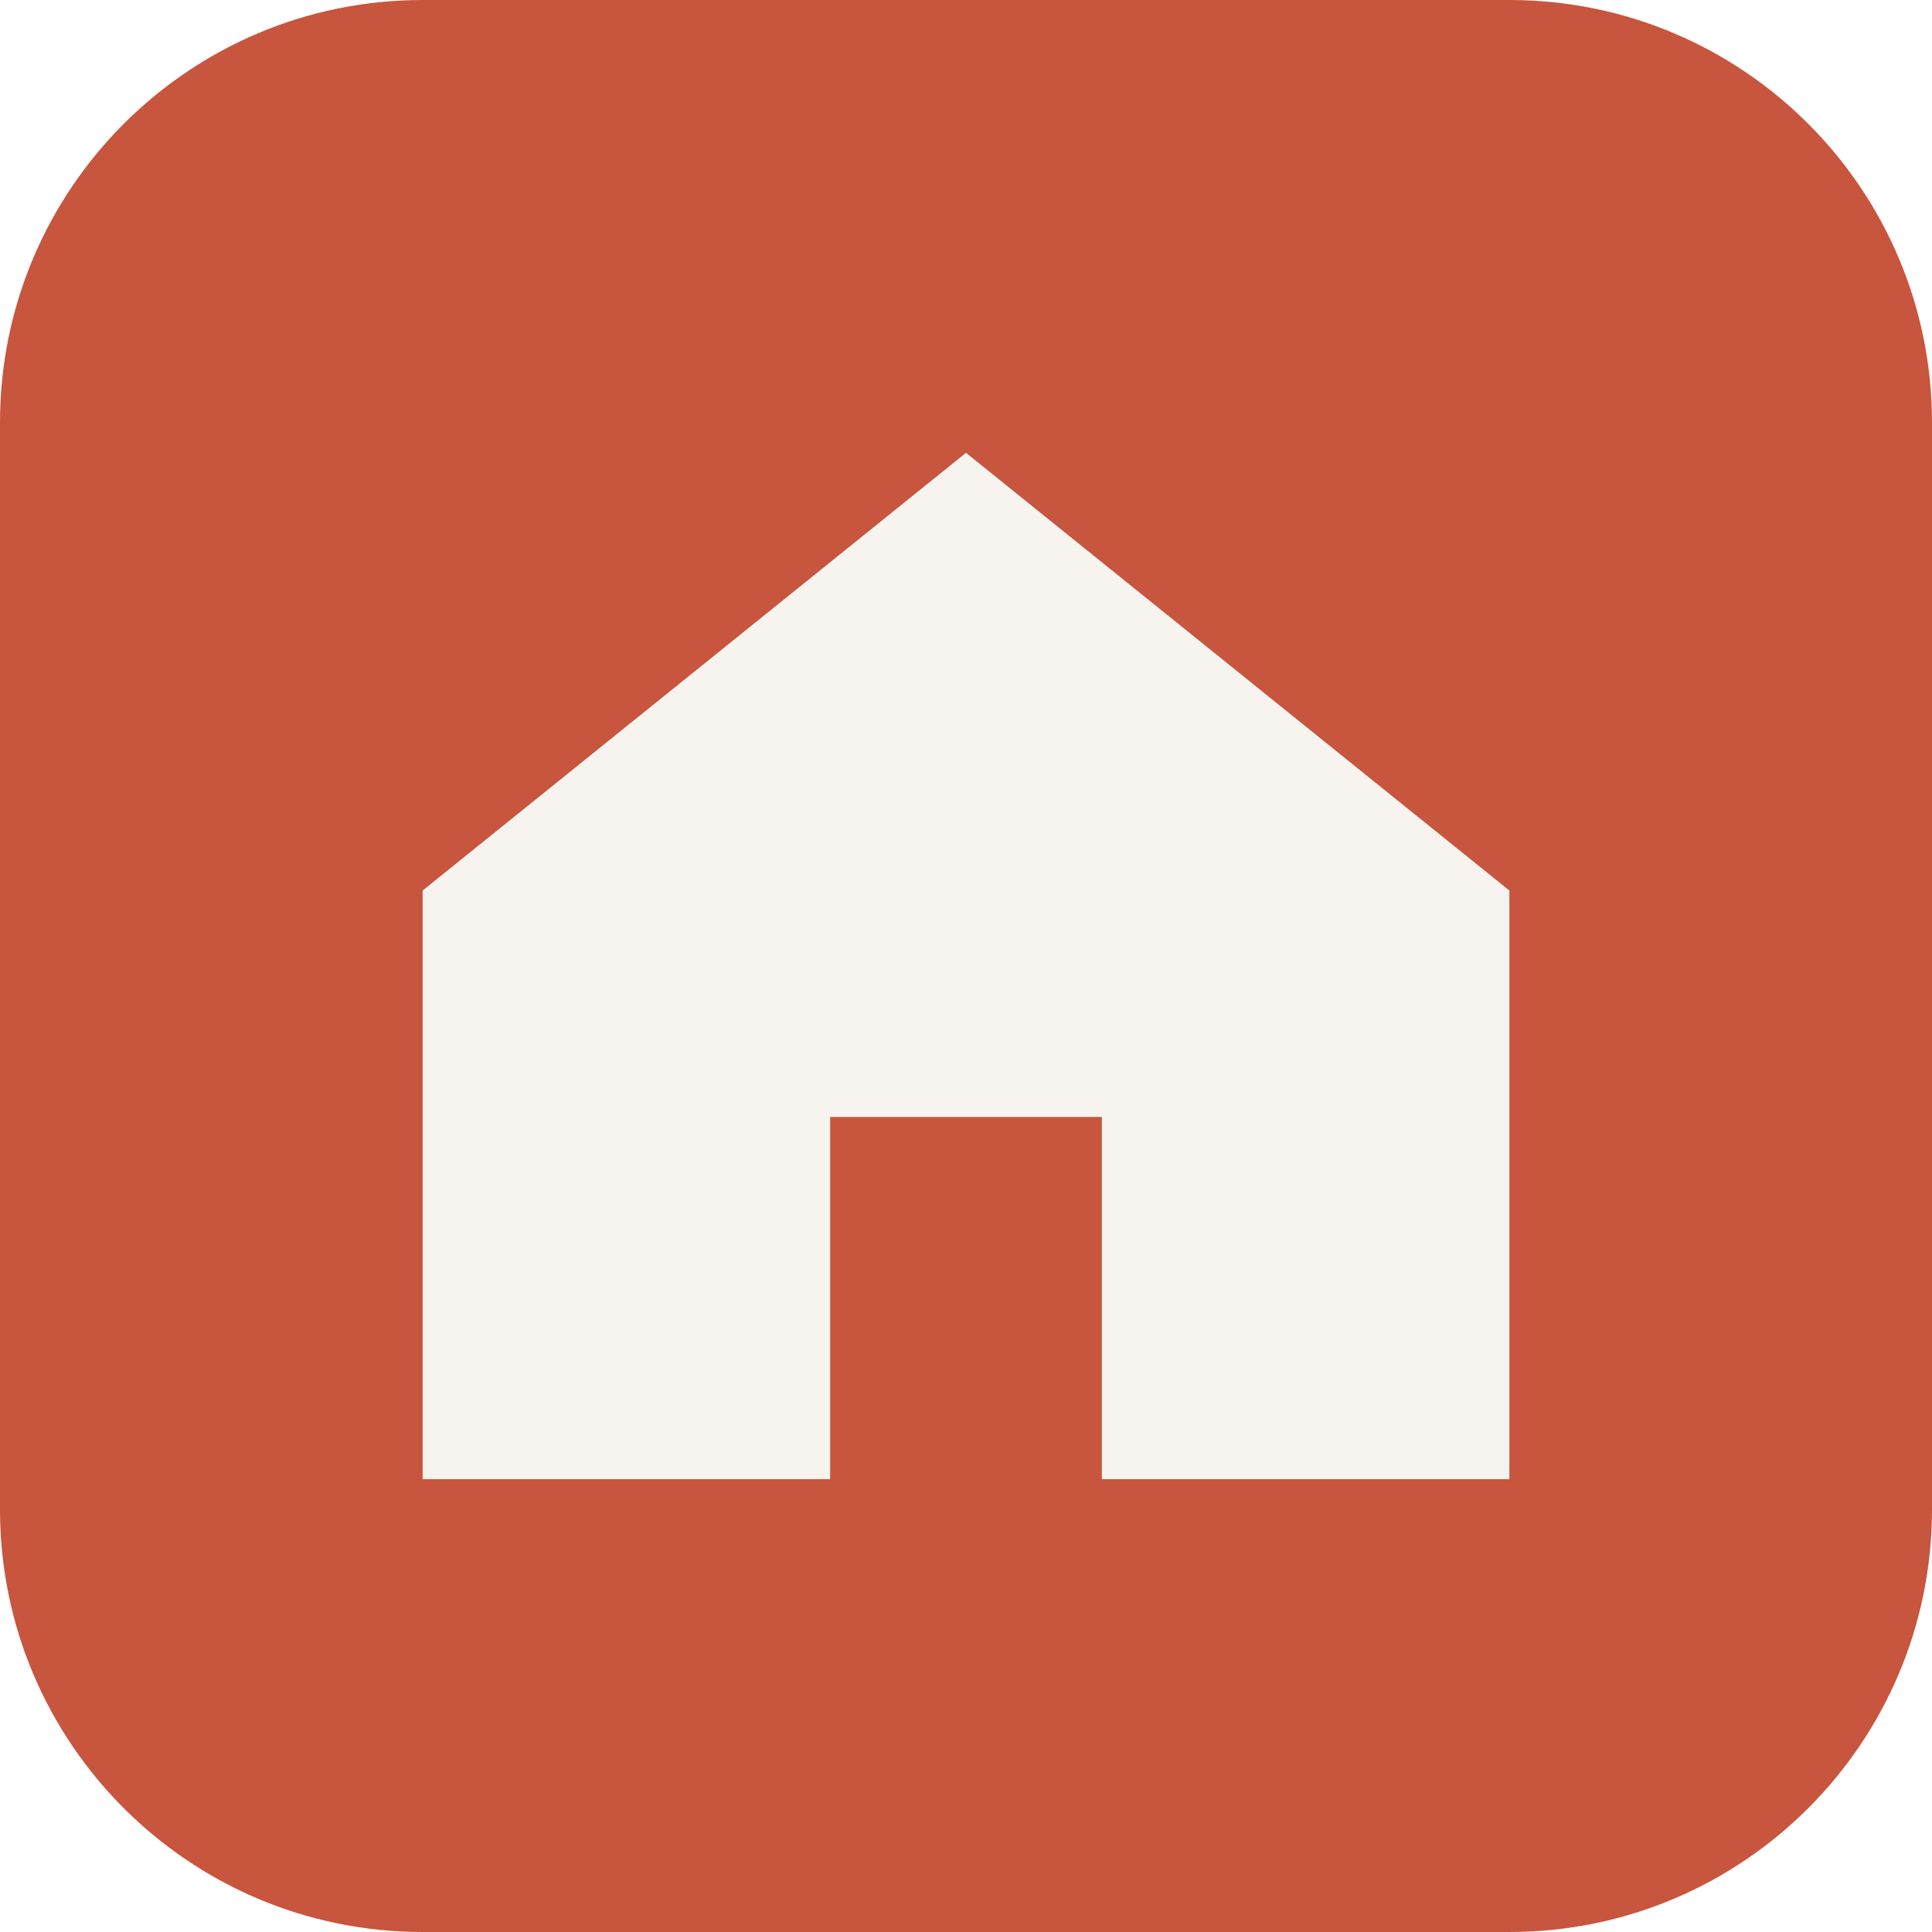
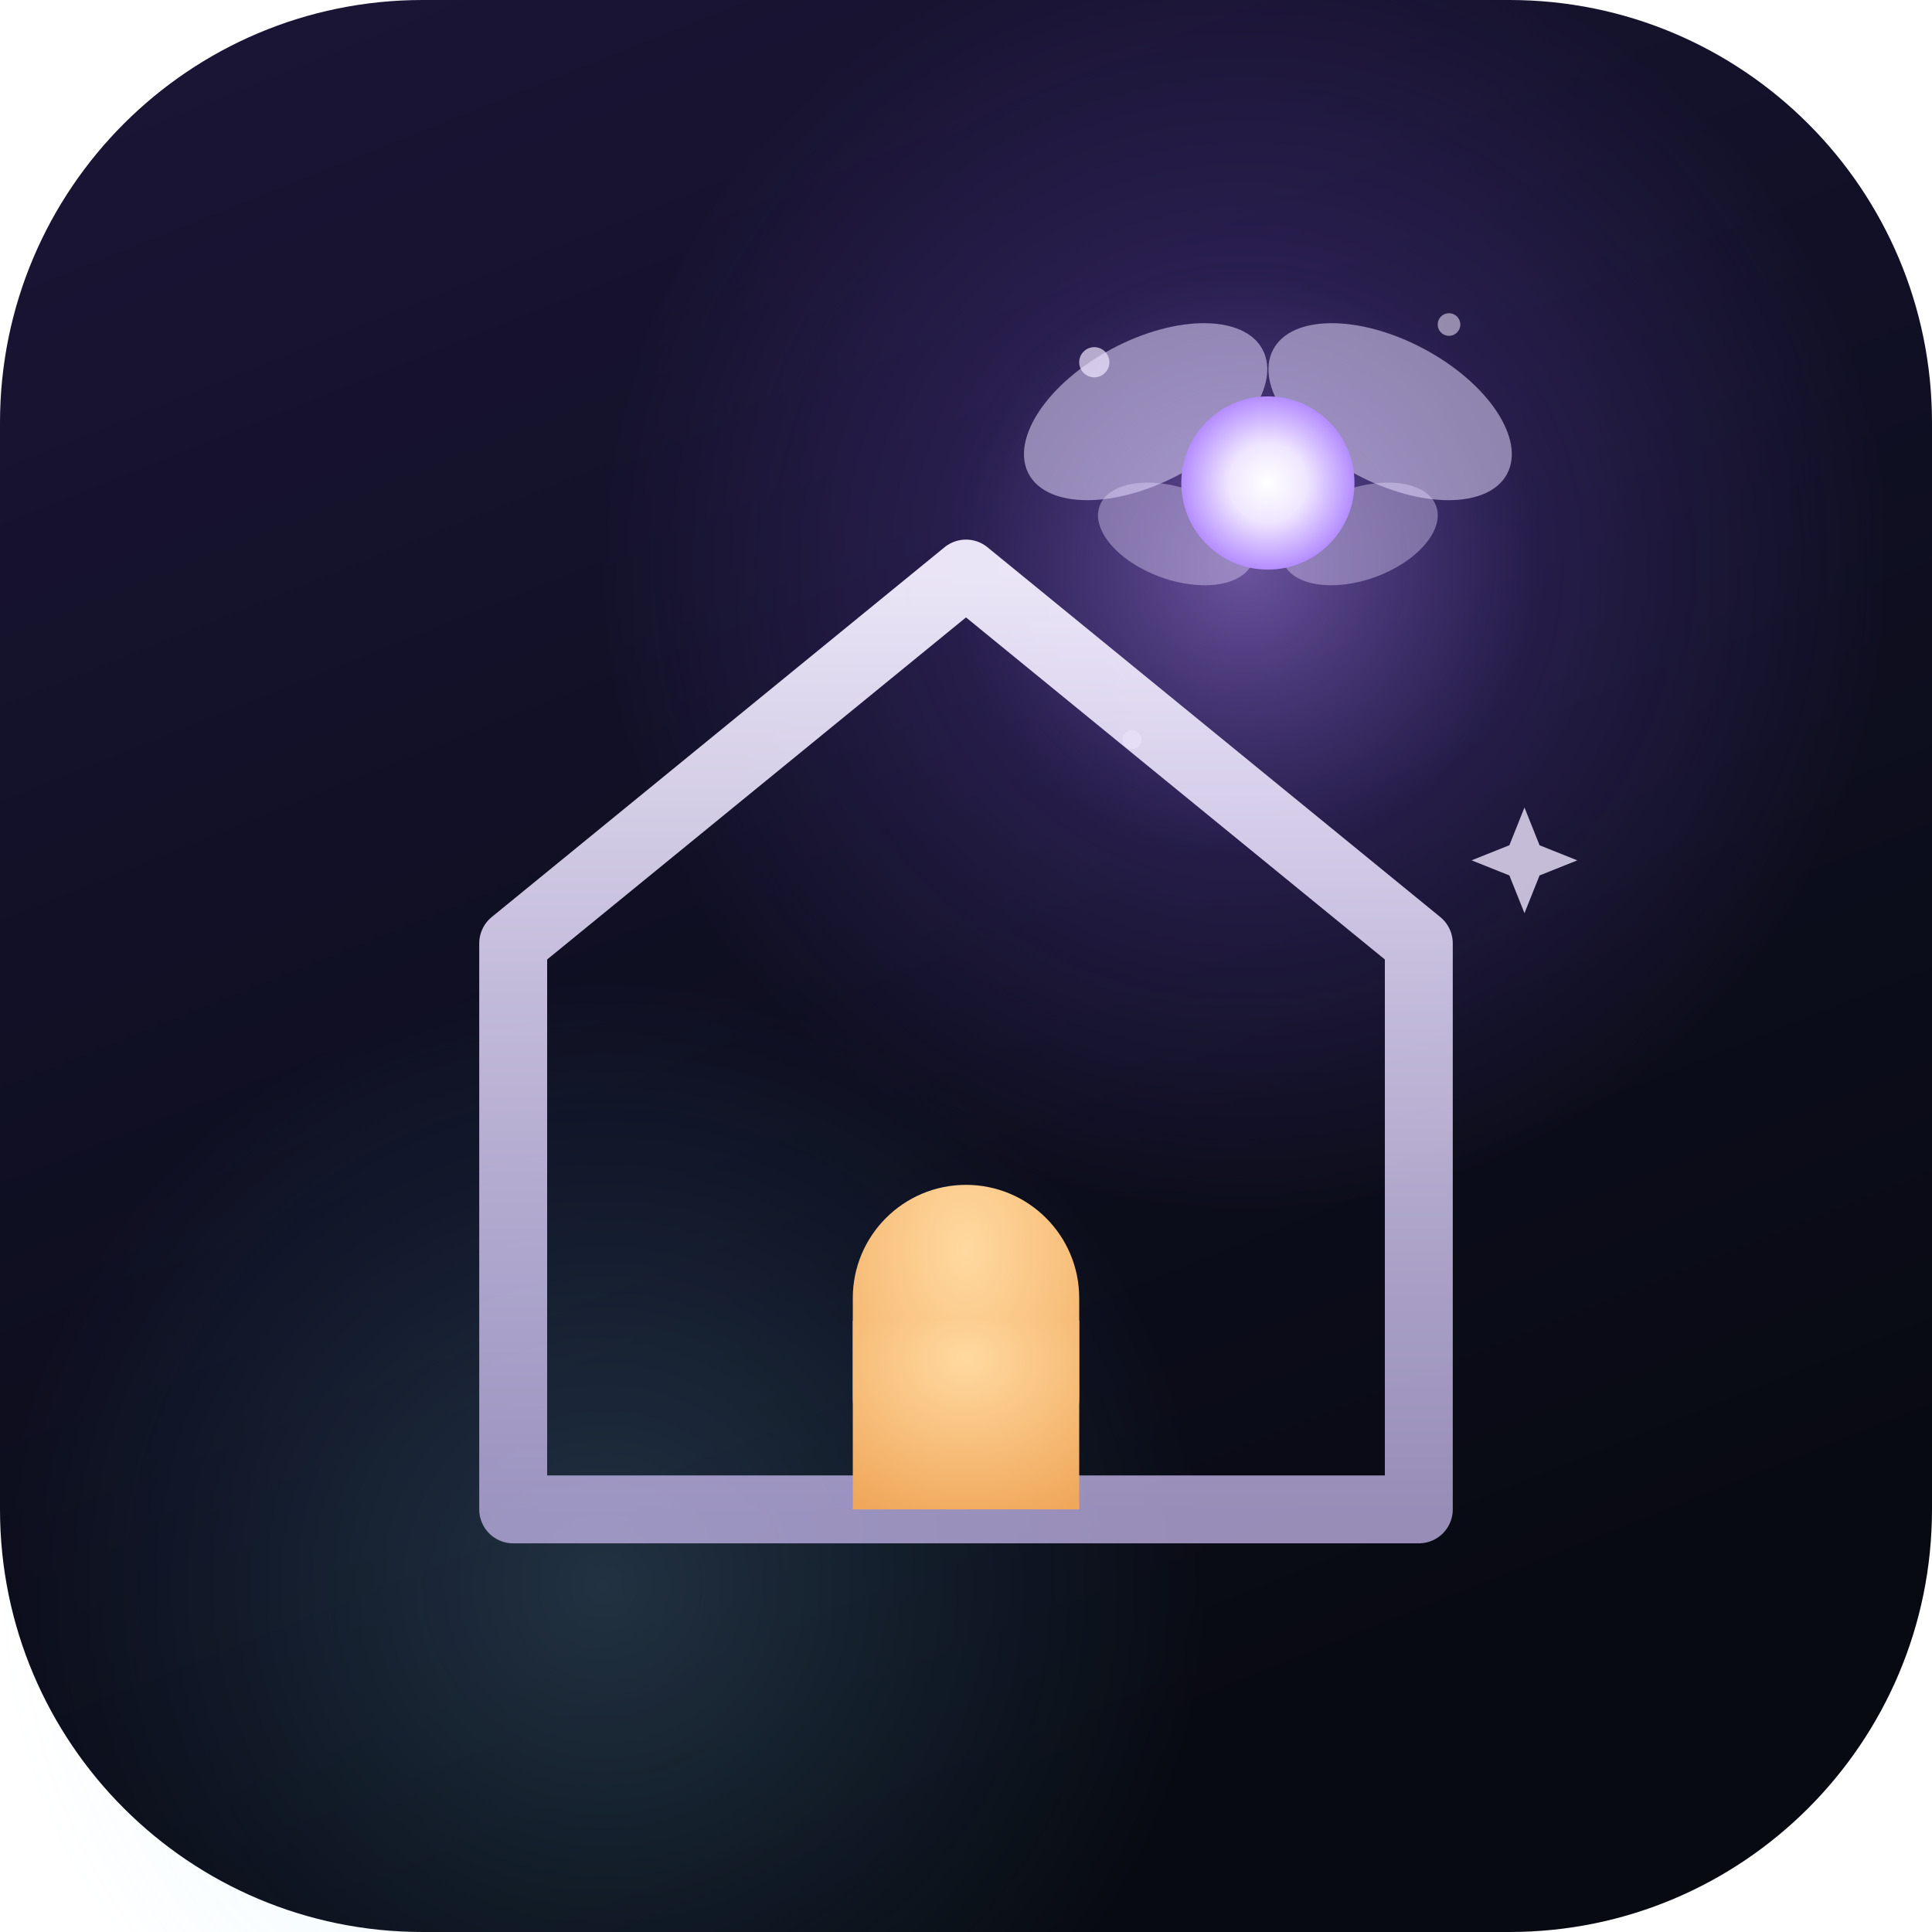
<svg xmlns="http://www.w3.org/2000/svg" viewBox="0 0 512 512">
-   <rect width="512" height="512" rx="112" fill="#C8553D" />
-   <path d="M256 120 112 236v156h108v-96h72v96h108V236Z" fill="#F7F4EF" />
+   <defs>
+     <linearGradient id="fond" x1="0" y1="0" x2="0.4" y2="1">
+       <stop offset="0" stop-color="#1c1538" />
+       <stop offset="0.55" stop-color="#0f0f22" />
+       <stop offset="1" stop-color="#080a12" />
+     </linearGradient>
+     <radialGradient id="halo" cx="0.5" cy="0.5" r="0.5">
+       <stop offset="0" stop-color="#b48cff" stop-opacity=".55" />
+       <stop offset=".45" stop-color="#8a5cf6" stop-opacity=".18" />
+       <stop offset="1" stop-color="#8a5cf6" stop-opacity="0" />
+     </radialGradient>
+     <radialGradient id="halo2" cx="0.5" cy="0.5" r="0.5">
+       <stop offset="0" stop-color="#8fe3ff" stop-opacity=".35" />
+       <stop offset="1" stop-color="#4fc6f5" stop-opacity="0" />
+     </radialGradient>
+     <radialGradient id="coeur" cx="0.5" cy="0.5" r="0.5">
+       <stop offset="0" stop-color="#ffffff" />
+       <stop offset=".45" stop-color="#efe6ff" />
+       <stop offset="1" stop-color="#b48cff" />
+     </radialGradient>
+     <linearGradient id="maison" x1="0" y1="0" x2="0" y2="1">
+       <stop offset="0" stop-color="#f4efff" stop-opacity=".95" />
+       <stop offset="1" stop-color="#c7b8ee" stop-opacity=".75" />
+     </linearGradient>
+     <radialGradient id="porte" cx="0.5" cy="0.2" r="0.9">
+       <stop offset="0" stop-color="#ffd9a0" />
+       <stop offset="1" stop-color="#f0a75a" />
+     </radialGradient>
+   </defs>
+   <rect width="512" height="512" rx="112" fill="url(#fond)" />
+   <circle cx="330" cy="150" r="170" fill="url(#halo)" />
+   <circle cx="160" cy="420" r="160" fill="url(#halo2)" opacity=".5" />
+   <path d="M136 400 V250 L256 152 L376 250 V400 Z" fill="none" stroke="url(#maison)" stroke-width="18" stroke-linejoin="round" stroke-linecap="round" />
+   <rect x="226" y="314" width="60" height="86" rx="30" ry="30" fill="url(#porte)" />
+   <rect x="226" y="350" width="60" height="50" fill="url(#porte)" />
+   <g transform="translate(336 128) scale(1.35)">
+     <ellipse cx="-24" cy="-14" rx="26" ry="14" transform="rotate(-28 -24 -14)" fill="#e4d8ff" opacity=".55" />
+     <ellipse cx="24" cy="-14" rx="26" ry="14" transform="rotate(28 24 -14)" fill="#e4d8ff" opacity=".55" />
+     <ellipse cx="-18" cy="10" rx="16" ry="9" transform="rotate(20 -18 10)" fill="#e4d8ff" opacity=".4" />
+     <ellipse cx="18" cy="10" rx="16" ry="9" transform="rotate(-20 18 10)" fill="#e4d8ff" opacity=".4" />
+     <circle r="17" fill="url(#coeur)" />
+   </g>
+   <g fill="#efe6ff">
+     <path d="M404 214 l4 10 10 4 -10 4 -4 10 -4 -10 -10 -4 10 -4z" opacity=".8" />
+     <circle cx="290" cy="96" r="4" opacity=".7" />
+     <circle cx="384" cy="86" r="3" opacity=".55" />
+     <circle cx="300" cy="196" r="2.5" opacity=".5" />
+   </g>
</svg>
